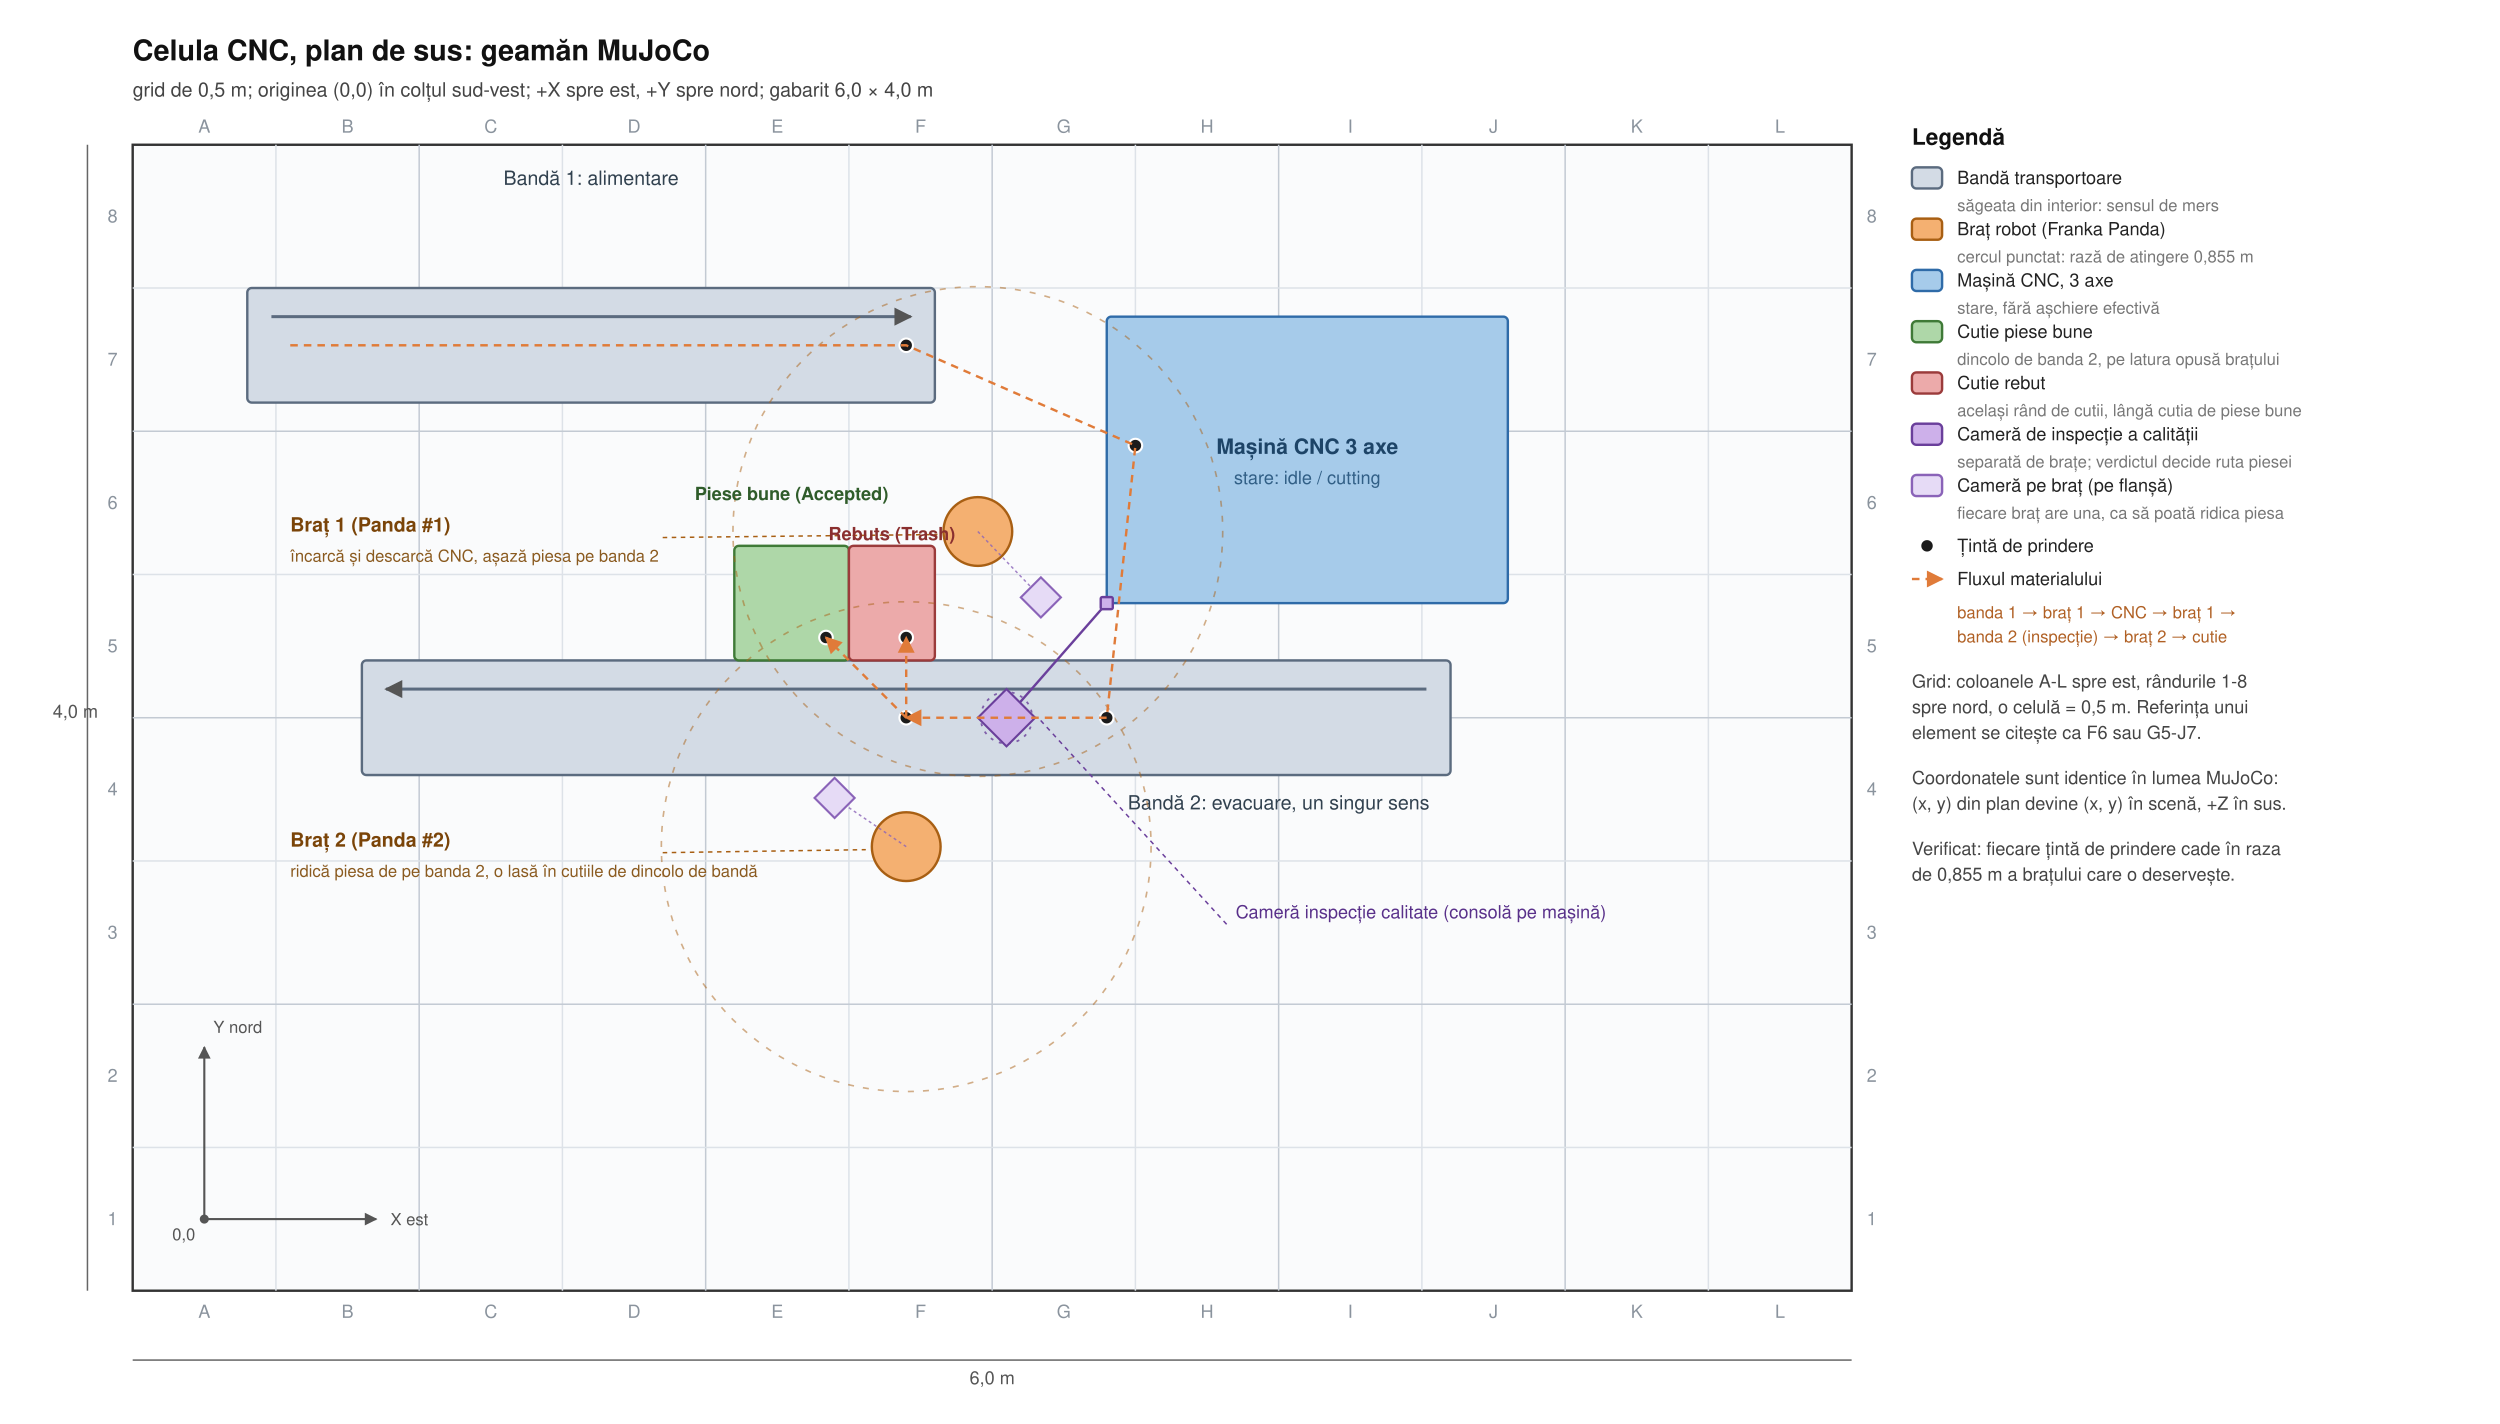
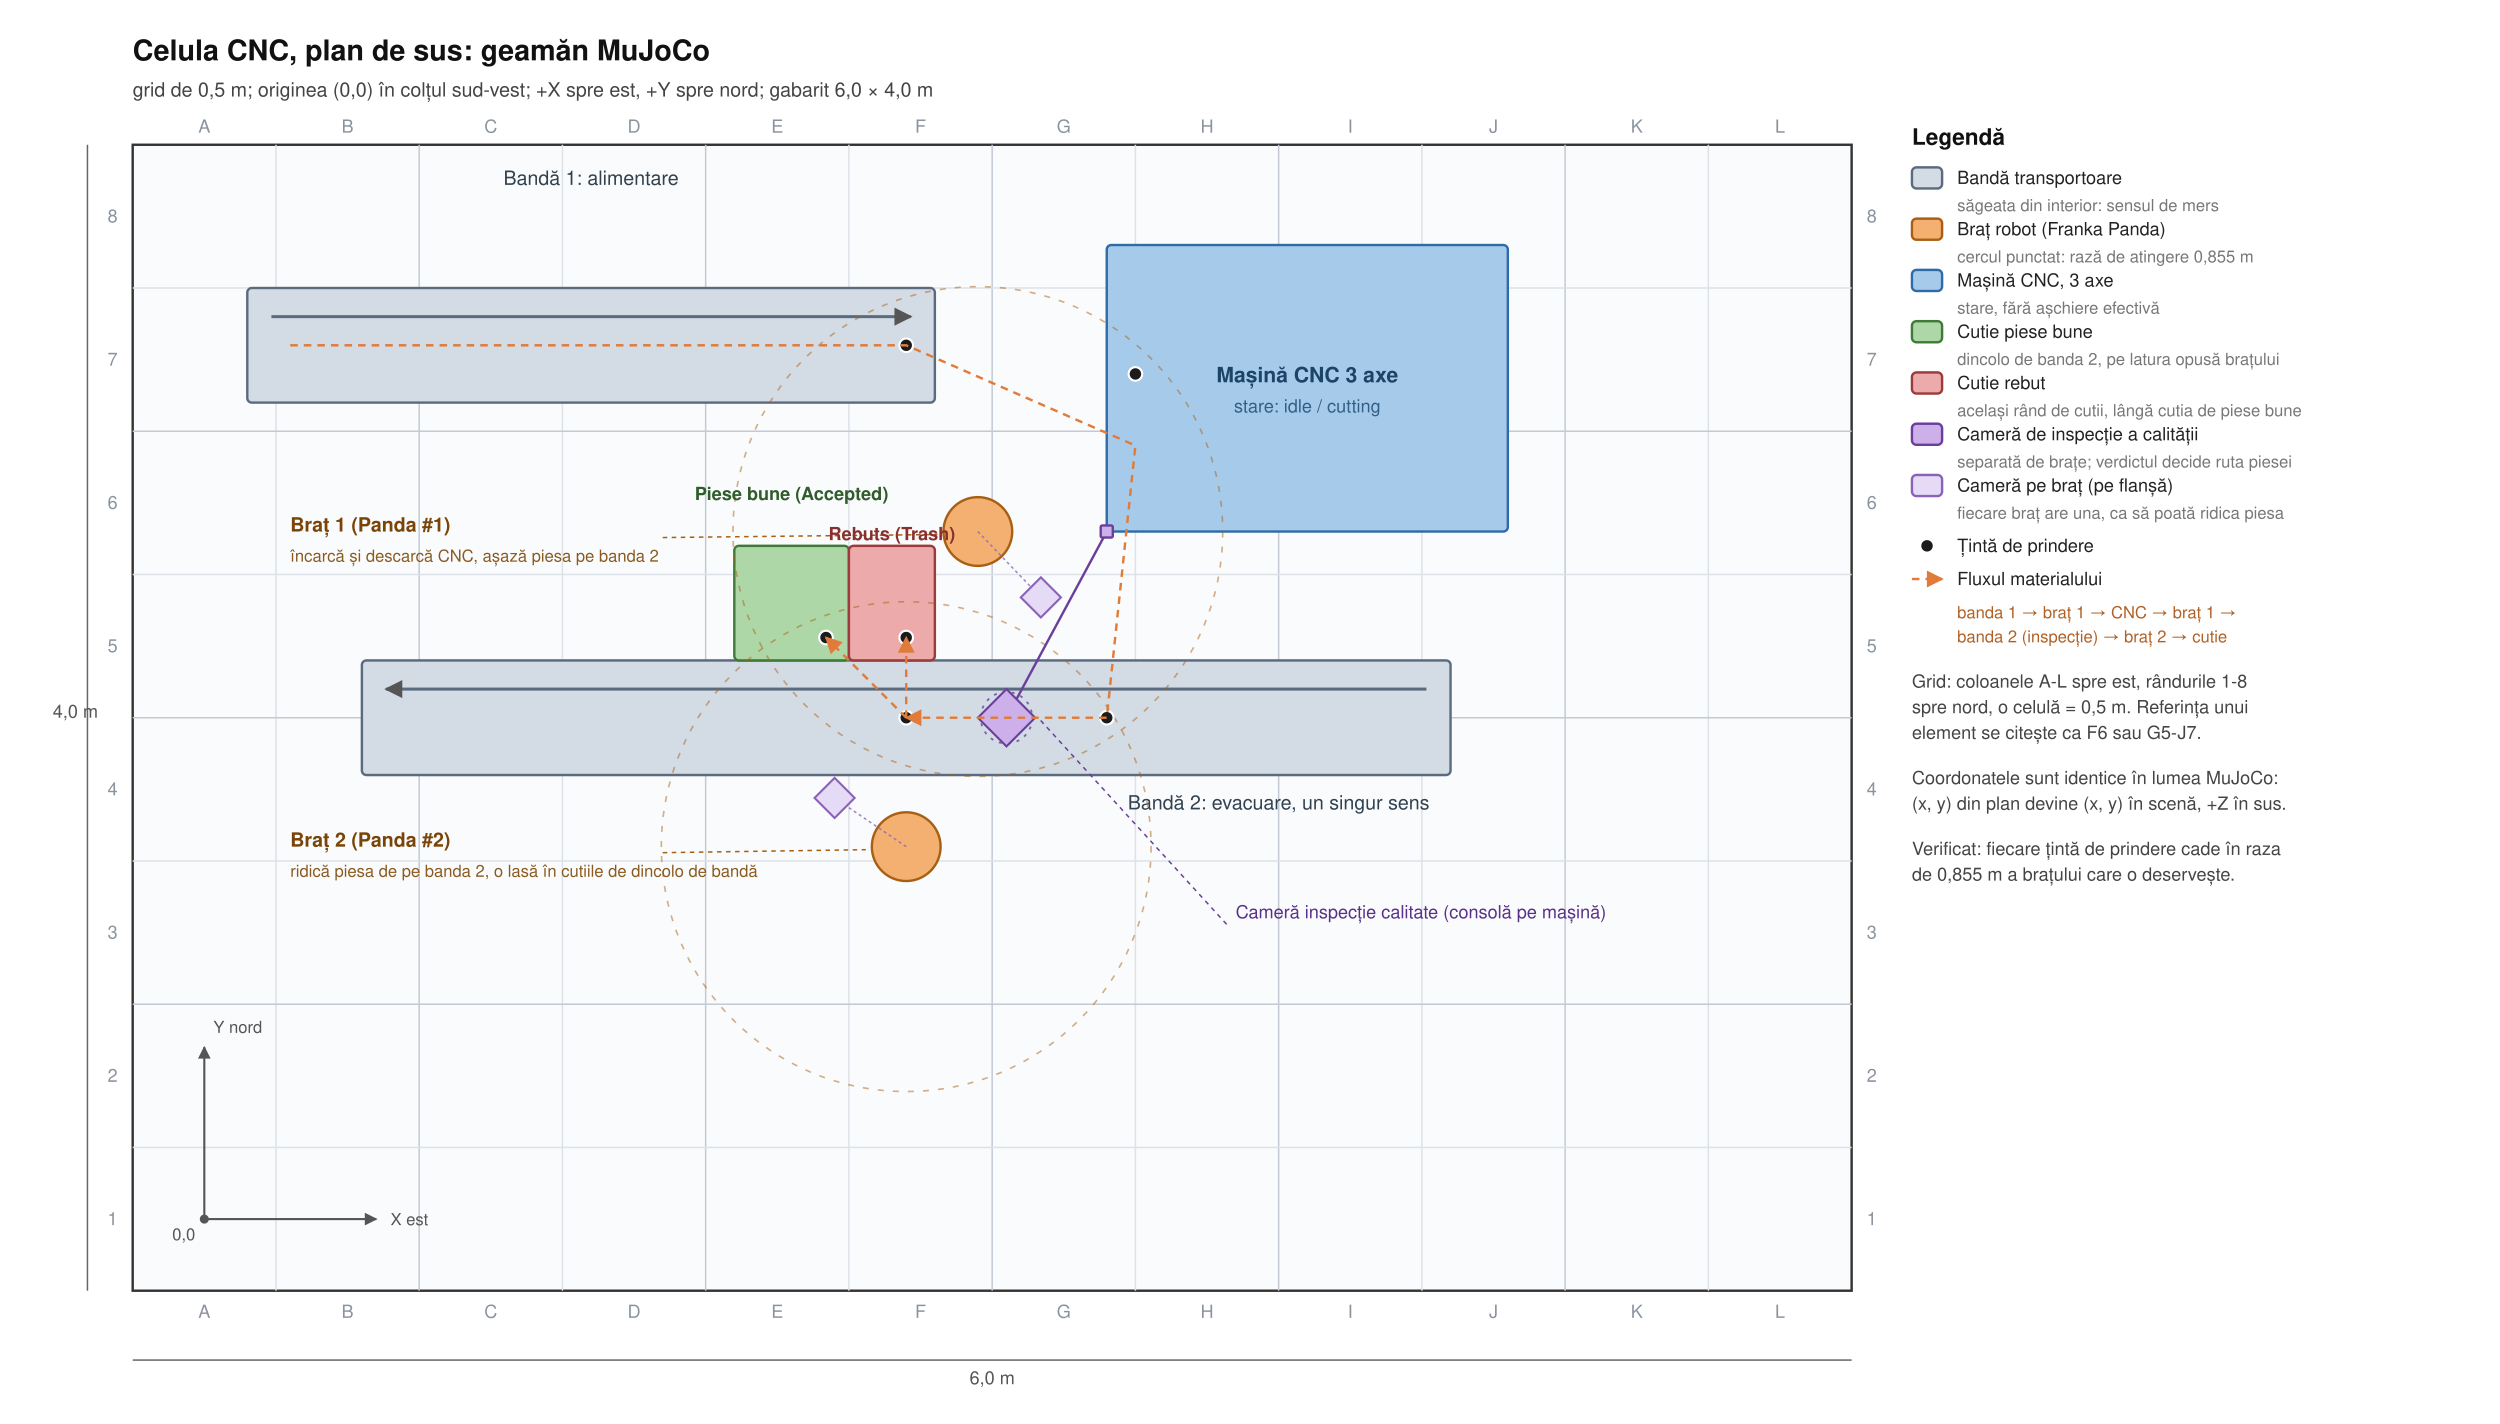
<svg xmlns="http://www.w3.org/2000/svg" width="1658" height="944" viewBox="0 0 1658 944" font-family="Helvetica, Arial, sans-serif">
  <defs>
    <marker id="arrow" viewBox="0 0 10 10" refX="9" refY="5" markerWidth="7" markerHeight="7" orient="auto-start-reverse">
      <path d="M 0 0 L 10 5 L 0 10 z" fill="#e07b39" />
    </marker>
    <marker id="arrow-gray" viewBox="0 0 10 10" refX="9" refY="5" markerWidth="6" markerHeight="6" orient="auto-start-reverse">
      <path d="M 0 0 L 10 5 L 0 10 z" fill="#555" />
    </marker>
  </defs>
  <rect x="0.0" y="0.0" width="1658.0" height="944.0" rx="0" fill="#ffffff" stroke="#ffffff" stroke-width="1.6" />
  <text x="88.0" y="40.0" font-size="19" text-anchor="start" fill="#111" font-weight="bold" opacity="1.00">Celula CNC, plan de sus: geamăn MuJoCo</text>
  <text x="88.0" y="64.0" font-size="13" text-anchor="start" fill="#444" font-weight="normal" opacity="1.00">grid de 0,5 m; originea (0,0) în colțul sud-vest; +X spre est, +Y spre nord; gabarit 6,0 × 4,0 m</text>
  <rect x="88.0" y="96.0" width="1140.0" height="760.0" rx="0" fill="#fafbfc" stroke="#333" stroke-width="1.6" />
  <line x1="183.0" y1="856.0" x2="183.0" y2="96.0" stroke="#dde2e8" stroke-width="1.0" />
  <line x1="278.0" y1="856.0" x2="278.0" y2="96.0" stroke="#c3cad3" stroke-width="1.0" />
  <line x1="373.0" y1="856.0" x2="373.0" y2="96.0" stroke="#dde2e8" stroke-width="1.0" />
  <line x1="468.0" y1="856.0" x2="468.0" y2="96.0" stroke="#c3cad3" stroke-width="1.0" />
  <line x1="563.0" y1="856.0" x2="563.0" y2="96.0" stroke="#dde2e8" stroke-width="1.0" />
  <line x1="658.0" y1="856.0" x2="658.0" y2="96.0" stroke="#c3cad3" stroke-width="1.0" />
  <line x1="753.0" y1="856.0" x2="753.0" y2="96.0" stroke="#dde2e8" stroke-width="1.0" />
  <line x1="848.0" y1="856.0" x2="848.0" y2="96.0" stroke="#c3cad3" stroke-width="1.0" />
  <line x1="943.0" y1="856.0" x2="943.0" y2="96.0" stroke="#dde2e8" stroke-width="1.0" />
  <line x1="1038.0" y1="856.0" x2="1038.0" y2="96.0" stroke="#c3cad3" stroke-width="1.0" />
  <line x1="1133.0" y1="856.0" x2="1133.0" y2="96.0" stroke="#dde2e8" stroke-width="1.0" />
  <line x1="88.0" y1="761.0" x2="1228.0" y2="761.0" stroke="#dde2e8" stroke-width="1.0" />
  <line x1="88.0" y1="666.0" x2="1228.0" y2="666.0" stroke="#c3cad3" stroke-width="1.0" />
  <line x1="88.0" y1="571.0" x2="1228.0" y2="571.0" stroke="#dde2e8" stroke-width="1.0" />
  <line x1="88.0" y1="476.0" x2="1228.0" y2="476.0" stroke="#c3cad3" stroke-width="1.0" />
  <line x1="88.0" y1="381.0" x2="1228.0" y2="381.0" stroke="#dde2e8" stroke-width="1.0" />
  <line x1="88.0" y1="286.0" x2="1228.0" y2="286.0" stroke="#c3cad3" stroke-width="1.0" />
  <line x1="88.0" y1="191.0" x2="1228.0" y2="191.0" stroke="#dde2e8" stroke-width="1.0" />
  <text x="135.5" y="88.0" font-size="12" text-anchor="middle" fill="#8a939d" font-weight="normal" opacity="1.00">A</text>
  <text x="135.5" y="874.0" font-size="12" text-anchor="middle" fill="#8a939d" font-weight="normal" opacity="1.00">A</text>
  <text x="230.5" y="88.0" font-size="12" text-anchor="middle" fill="#8a939d" font-weight="normal" opacity="1.00">B</text>
  <text x="230.5" y="874.0" font-size="12" text-anchor="middle" fill="#8a939d" font-weight="normal" opacity="1.00">B</text>
  <text x="325.5" y="88.0" font-size="12" text-anchor="middle" fill="#8a939d" font-weight="normal" opacity="1.00">C</text>
  <text x="325.5" y="874.0" font-size="12" text-anchor="middle" fill="#8a939d" font-weight="normal" opacity="1.00">C</text>
  <text x="420.5" y="88.0" font-size="12" text-anchor="middle" fill="#8a939d" font-weight="normal" opacity="1.00">D</text>
  <text x="420.5" y="874.0" font-size="12" text-anchor="middle" fill="#8a939d" font-weight="normal" opacity="1.00">D</text>
  <text x="515.5" y="88.0" font-size="12" text-anchor="middle" fill="#8a939d" font-weight="normal" opacity="1.00">E</text>
  <text x="515.5" y="874.0" font-size="12" text-anchor="middle" fill="#8a939d" font-weight="normal" opacity="1.00">E</text>
  <text x="610.5" y="88.0" font-size="12" text-anchor="middle" fill="#8a939d" font-weight="normal" opacity="1.00">F</text>
  <text x="610.5" y="874.0" font-size="12" text-anchor="middle" fill="#8a939d" font-weight="normal" opacity="1.00">F</text>
  <text x="705.5" y="88.0" font-size="12" text-anchor="middle" fill="#8a939d" font-weight="normal" opacity="1.00">G</text>
  <text x="705.5" y="874.0" font-size="12" text-anchor="middle" fill="#8a939d" font-weight="normal" opacity="1.00">G</text>
  <text x="800.5" y="88.0" font-size="12" text-anchor="middle" fill="#8a939d" font-weight="normal" opacity="1.00">H</text>
  <text x="800.5" y="874.0" font-size="12" text-anchor="middle" fill="#8a939d" font-weight="normal" opacity="1.00">H</text>
  <text x="895.5" y="88.0" font-size="12" text-anchor="middle" fill="#8a939d" font-weight="normal" opacity="1.00">I</text>
  <text x="895.5" y="874.0" font-size="12" text-anchor="middle" fill="#8a939d" font-weight="normal" opacity="1.00">I</text>
  <text x="990.5" y="88.0" font-size="12" text-anchor="middle" fill="#8a939d" font-weight="normal" opacity="1.00">J</text>
  <text x="990.5" y="874.0" font-size="12" text-anchor="middle" fill="#8a939d" font-weight="normal" opacity="1.00">J</text>
  <text x="1085.5" y="88.0" font-size="12" text-anchor="middle" fill="#8a939d" font-weight="normal" opacity="1.00">K</text>
  <text x="1085.5" y="874.0" font-size="12" text-anchor="middle" fill="#8a939d" font-weight="normal" opacity="1.00">K</text>
  <text x="1180.5" y="88.0" font-size="12" text-anchor="middle" fill="#8a939d" font-weight="normal" opacity="1.00">L</text>
  <text x="1180.5" y="874.0" font-size="12" text-anchor="middle" fill="#8a939d" font-weight="normal" opacity="1.00">L</text>
  <text x="78.0" y="812.5" font-size="12" text-anchor="end" fill="#8a939d" font-weight="normal" opacity="1.00">1</text>
  <text x="1238.0" y="812.5" font-size="12" text-anchor="start" fill="#8a939d" font-weight="normal" opacity="1.00">1</text>
  <text x="78.0" y="717.5" font-size="12" text-anchor="end" fill="#8a939d" font-weight="normal" opacity="1.00">2</text>
  <text x="1238.0" y="717.5" font-size="12" text-anchor="start" fill="#8a939d" font-weight="normal" opacity="1.00">2</text>
  <text x="78.0" y="622.5" font-size="12" text-anchor="end" fill="#8a939d" font-weight="normal" opacity="1.00">3</text>
  <text x="1238.0" y="622.5" font-size="12" text-anchor="start" fill="#8a939d" font-weight="normal" opacity="1.00">3</text>
  <text x="78.0" y="527.5" font-size="12" text-anchor="end" fill="#8a939d" font-weight="normal" opacity="1.00">4</text>
  <text x="1238.0" y="527.5" font-size="12" text-anchor="start" fill="#8a939d" font-weight="normal" opacity="1.00">4</text>
  <text x="78.0" y="432.5" font-size="12" text-anchor="end" fill="#8a939d" font-weight="normal" opacity="1.00">5</text>
  <text x="1238.0" y="432.5" font-size="12" text-anchor="start" fill="#8a939d" font-weight="normal" opacity="1.00">5</text>
  <text x="78.0" y="337.5" font-size="12" text-anchor="end" fill="#8a939d" font-weight="normal" opacity="1.00">6</text>
  <text x="1238.0" y="337.5" font-size="12" text-anchor="start" fill="#8a939d" font-weight="normal" opacity="1.00">6</text>
  <text x="78.0" y="242.5" font-size="12" text-anchor="end" fill="#8a939d" font-weight="normal" opacity="1.00">7</text>
  <text x="1238.0" y="242.5" font-size="12" text-anchor="start" fill="#8a939d" font-weight="normal" opacity="1.00">7</text>
  <text x="78.0" y="147.5" font-size="12" text-anchor="end" fill="#8a939d" font-weight="normal" opacity="1.00">8</text>
  <text x="1238.0" y="147.5" font-size="12" text-anchor="start" fill="#8a939d" font-weight="normal" opacity="1.00">8</text>
  <rect x="164.0" y="191.0" width="456.0" height="76.0" rx="3" fill="#d3dbe5" stroke="#5b6b7f" stroke-width="1.6" />
  <line x1="180.0" y1="210.0" x2="604.0" y2="210.0" stroke="#5b6b7f" stroke-width="2.0" marker-end="url(#arrow-gray)" />
  <text x="392.0" y="122.6" font-size="13" text-anchor="middle" fill="#31414f" font-weight="normal" opacity="1.00">Bandă 1: alimentare</text>
  <rect x="240.0" y="438.0" width="722.0" height="76.0" rx="3" fill="#d3dbe5" stroke="#5b6b7f" stroke-width="1.6" />
  <line x1="946.0" y1="457.0" x2="256.0" y2="457.0" stroke="#5b6b7f" stroke-width="2.0" marker-end="url(#arrow-gray)" />
  <text x="848.0" y="536.8" font-size="13" text-anchor="middle" fill="#31414f" font-weight="normal" opacity="1.00">Bandă 2: evacuare, un singur sens</text>
-   <rect x="734.0" y="210.0" width="266.0" height="190.0" rx="3" fill="#a6cbea" stroke="#2f6ba8" stroke-width="1.6" />
+   <rect x="734.0" y="162.5" width="266.0" height="190.0" rx="3" fill="#a6cbea" stroke="#2f6ba8" stroke-width="1.6" />
  <rect x="487.0" y="362.0" width="76.0" height="76.0" rx="3" fill="#aed7a8" stroke="#3f7a37" stroke-width="1.6" />
  <rect x="563.0" y="362.0" width="57.0" height="76.0" rx="3" fill="#ecaaaa" stroke="#9b3b3b" stroke-width="1.6" />
-   <text x="867.0" y="301.0" font-size="14" text-anchor="middle" fill="#1d4467" font-weight="bold" opacity="1.00">Mașină CNC 3 axe</text>
-   <text x="867.0" y="321.0" font-size="12" text-anchor="middle" fill="#315f86" font-weight="normal" opacity="1.00">stare: idle / cutting</text>
+   <text x="867.0" y="253.5" font-size="14" text-anchor="middle" fill="#1d4467" font-weight="bold" opacity="1.00">Mașină CNC 3 axe</text>
+   <text x="867.0" y="273.5" font-size="12" text-anchor="middle" fill="#315f86" font-weight="normal" opacity="1.00">stare: idle / cutting</text>
  <circle cx="648.5" cy="352.5" r="162.4" fill="none" stroke="#a85f13" stroke-width="1.1" stroke-dasharray="4 6" opacity="0.5" />
  <circle cx="648.5" cy="352.5" r="22.8" fill="#f4b071" stroke="#a85f13" stroke-width="1.6" />
  <text x="192.5" y="352.5" font-size="13" text-anchor="start" fill="#7a4408" font-weight="bold" opacity="1.00">Braț 1 (Panda #1)</text>
  <text x="192.5" y="372.5" font-size="11" text-anchor="start" fill="#8a5a1f" font-weight="normal" opacity="1.00">încarcă și descarcă CNC, așază piesa pe banda 2</text>
  <line x1="439.5" y1="356.5" x2="621.7" y2="354.5" stroke="#a85f13" stroke-width="1.0" stroke-dasharray="3 3" />
  <line x1="648.5" y1="352.5" x2="690.3" y2="396.2" stroke="#8a63b8" stroke-width="1.0" stroke-dasharray="2 2" opacity="0.80" />
  <path d="M 690.3 382.9 L 703.6 396.2 L 690.3 409.5 L 677.0 396.2 Z" fill="#e6dbf6" stroke="#8a63b8" stroke-width="1.4" />
  <circle cx="601.0" cy="561.5" r="162.4" fill="none" stroke="#a85f13" stroke-width="1.1" stroke-dasharray="4 6" opacity="0.5" />
  <circle cx="601.0" cy="561.5" r="22.8" fill="#f4b071" stroke="#a85f13" stroke-width="1.6" />
  <text x="192.5" y="561.5" font-size="13" text-anchor="start" fill="#7a4408" font-weight="bold" opacity="1.00">Braț 2 (Panda #2)</text>
  <text x="192.5" y="581.5" font-size="11" text-anchor="start" fill="#8a5a1f" font-weight="normal" opacity="1.00">ridică piesa de pe banda 2, o lasă în cutiile de dincolo de bandă</text>
  <line x1="439.5" y1="565.5" x2="574.2" y2="563.5" stroke="#a85f13" stroke-width="1.0" stroke-dasharray="3 3" />
  <line x1="601.0" y1="561.5" x2="553.5" y2="529.2" stroke="#8a63b8" stroke-width="1.0" stroke-dasharray="2 2" opacity="0.80" />
  <path d="M 553.5 515.9 L 566.8 529.2 L 553.5 542.5 L 540.2 529.2 Z" fill="#e6dbf6" stroke="#8a63b8" stroke-width="1.4" />
  <line x1="135.5" y1="808.5" x2="249.5" y2="808.5" stroke="#555" stroke-width="1.4" marker-end="url(#arrow-gray)" />
  <text x="259.0" y="812.5" font-size="11" text-anchor="start" fill="#555" font-weight="normal" opacity="1.00">X est</text>
  <line x1="135.5" y1="808.5" x2="135.5" y2="694.5" stroke="#555" stroke-width="1.4" marker-end="url(#arrow-gray)" />
  <text x="141.5" y="685.0" font-size="11" text-anchor="start" fill="#555" font-weight="normal" opacity="1.00">Y nord</text>
  <circle cx="135.5" cy="808.5" r="3" fill="#555" />
  <text x="129.5" y="822.5" font-size="11" text-anchor="end" fill="#555" font-weight="normal" opacity="1.00">0,0</text>
-   <line x1="734.0" y1="400.0" x2="667.5" y2="476.0" stroke="#6a3f9b" stroke-width="1.6" />
-   <rect x="730.0" y="396.0" width="8.0" height="8.0" rx="1" fill="#cdb0ea" stroke="#6a3f9b" stroke-width="1.6" />
+   <line x1="734.0" y1="352.5" x2="667.5" y2="476.0" stroke="#6a3f9b" stroke-width="1.6" />
+   <rect x="730.0" y="348.5" width="8.0" height="8.0" rx="1" fill="#cdb0ea" stroke="#6a3f9b" stroke-width="1.6" />
  <circle cx="667.5" cy="476.0" r="17.1" fill="none" stroke="#6a3f9b" stroke-width="1.2" stroke-dasharray="2 4" opacity="0.8" />
  <path d="M 667.5 457.0 L 686.5 476.0 L 667.5 495.0 L 648.5 476.0 Z" fill="#cdb0ea" stroke="#6a3f9b" stroke-width="1.4" />
  <line x1="813.5" y1="613.0" x2="688.5" y2="476.0" stroke="#6a3f9b" stroke-width="1.0" stroke-dasharray="3 3" />
  <text x="819.5" y="609.0" font-size="12" text-anchor="start" fill="#59308a" font-weight="normal" opacity="1.00">Cameră inspecție calitate (consolă pe mașină)</text>
  <circle cx="601.0" cy="229.0" r="4.5" fill="#1b1b1b" stroke="#ffffff" stroke-width="1.4" />
-   <circle cx="753.0" cy="295.5" r="4.5" fill="#1b1b1b" stroke="#ffffff" stroke-width="1.4" />
+   <circle cx="753.0" cy="248.0" r="4.5" fill="#1b1b1b" stroke="#ffffff" stroke-width="1.4" />
  <circle cx="734.0" cy="476.0" r="4.5" fill="#1b1b1b" stroke="#ffffff" stroke-width="1.4" />
  <circle cx="601.0" cy="476.0" r="4.5" fill="#1b1b1b" stroke="#ffffff" stroke-width="1.4" />
  <circle cx="547.8" cy="422.8" r="4.5" fill="#1b1b1b" stroke="#ffffff" stroke-width="1.4" />
  <circle cx="601.0" cy="422.8" r="4.5" fill="#1b1b1b" stroke="#ffffff" stroke-width="1.4" />
  <text x="525.0" y="331.6" font-size="12" text-anchor="middle" fill="#2f5c2a" font-weight="bold" opacity="1.00">Piese bune (Accepted)</text>
  <text x="591.5" y="358.2" font-size="12" text-anchor="middle" fill="#8a2f2f" font-weight="bold" opacity="1.00">Rebuts (Trash)</text>
  <polyline points="192.5,229.0 601.0,229.0 753.0,295.5 734.0,476.0 601.0,476.0" fill="none" stroke="#e07b39" stroke-width="1.6" stroke-dasharray="5 4" marker-end="url(#arrow)" />
  <polyline points="601.0,476.0 547.8,422.8" fill="none" stroke="#e07b39" stroke-width="1.6" stroke-dasharray="5 4" marker-end="url(#arrow)" />
  <polyline points="601.0,476.0 601.0,422.8" fill="none" stroke="#e07b39" stroke-width="1.6" stroke-dasharray="5 4" marker-end="url(#arrow)" />
  <line x1="88.0" y1="902.0" x2="1228.0" y2="902.0" stroke="#666" stroke-width="1.0" />
  <text x="658.0" y="918.0" font-size="12" text-anchor="middle" fill="#555" font-weight="normal" opacity="1.00">6,0 m</text>
  <line x1="58.0" y1="856.0" x2="58.0" y2="96.0" stroke="#666" stroke-width="1.0" />
  <text x="50.0" y="476.0" font-size="12" text-anchor="middle" fill="#555" font-weight="normal" opacity="1.00">4,0 m</text>
  <text x="1268.0" y="96.0" font-size="15" text-anchor="start" fill="#111" font-weight="bold" opacity="1.00">Legendă</text>
  <rect x="1268.0" y="111.0" width="20.0" height="14.0" rx="3" fill="#d3dbe5" stroke="#5b6b7f" stroke-width="1.6" />
  <text x="1298.0" y="122.0" font-size="12" text-anchor="start" fill="#222" font-weight="normal" opacity="1.00">Bandă transportoare</text>
  <text x="1298.0" y="140.0" font-size="11" text-anchor="start" fill="#777" font-weight="normal" opacity="1.00">săgeata din interior: sensul de mers</text>
  <rect x="1268.0" y="145.0" width="20.0" height="14.0" rx="3" fill="#f4b071" stroke="#a85f13" stroke-width="1.6" />
  <text x="1298.0" y="156.0" font-size="12" text-anchor="start" fill="#222" font-weight="normal" opacity="1.00">Braț robot (Franka Panda)</text>
  <text x="1298.0" y="174.0" font-size="11" text-anchor="start" fill="#777" font-weight="normal" opacity="1.00">cercul punctat: rază de atingere 0,855 m</text>
  <rect x="1268.0" y="179.0" width="20.0" height="14.0" rx="3" fill="#a6cbea" stroke="#2f6ba8" stroke-width="1.6" />
  <text x="1298.0" y="190.0" font-size="12" text-anchor="start" fill="#222" font-weight="normal" opacity="1.00">Mașină CNC, 3 axe</text>
  <text x="1298.0" y="208.0" font-size="11" text-anchor="start" fill="#777" font-weight="normal" opacity="1.00">stare, fără așchiere efectivă</text>
  <rect x="1268.0" y="213.0" width="20.0" height="14.0" rx="3" fill="#aed7a8" stroke="#3f7a37" stroke-width="1.6" />
  <text x="1298.0" y="224.0" font-size="12" text-anchor="start" fill="#222" font-weight="normal" opacity="1.00">Cutie piese bune</text>
  <text x="1298.0" y="242.0" font-size="11" text-anchor="start" fill="#777" font-weight="normal" opacity="1.00">dincolo de banda 2, pe latura opusă brațului</text>
  <rect x="1268.0" y="247.0" width="20.0" height="14.0" rx="3" fill="#ecaaaa" stroke="#9b3b3b" stroke-width="1.6" />
  <text x="1298.0" y="258.0" font-size="12" text-anchor="start" fill="#222" font-weight="normal" opacity="1.00">Cutie rebut</text>
  <text x="1298.0" y="276.0" font-size="11" text-anchor="start" fill="#777" font-weight="normal" opacity="1.00">același rând de cutii, lângă cutia de piese bune</text>
  <rect x="1268.0" y="281.0" width="20.0" height="14.0" rx="3" fill="#cdb0ea" stroke="#6a3f9b" stroke-width="1.6" />
  <text x="1298.0" y="292.0" font-size="12" text-anchor="start" fill="#222" font-weight="normal" opacity="1.00">Cameră de inspecție a calității</text>
  <text x="1298.0" y="310.0" font-size="11" text-anchor="start" fill="#777" font-weight="normal" opacity="1.00">separată de brațe; verdictul decide ruta piesei</text>
  <rect x="1268.0" y="315.0" width="20.0" height="14.0" rx="3" fill="#e6dbf6" stroke="#8a63b8" stroke-width="1.6" />
  <text x="1298.0" y="326.0" font-size="12" text-anchor="start" fill="#222" font-weight="normal" opacity="1.00">Cameră pe braț (pe flanșă)</text>
  <text x="1298.0" y="344.0" font-size="11" text-anchor="start" fill="#777" font-weight="normal" opacity="1.00">fiecare braț are una, ca să poată ridica piesa</text>
  <circle cx="1278.0" cy="362.0" r="4.5" fill="#1b1b1b" stroke="#fff" stroke-width="1.4" />
  <text x="1298.0" y="366.0" font-size="12" text-anchor="start" fill="#222" font-weight="normal" opacity="1.00">Țintă de prindere</text>
  <line x1="1268.0" y1="384.0" x2="1288.0" y2="384.0" stroke="#e07b39" stroke-width="1.6" stroke-dasharray="5 4" marker-end="url(#arrow)" />
  <text x="1298.0" y="388.0" font-size="12" text-anchor="start" fill="#222" font-weight="normal" opacity="1.00">Fluxul materialului</text>
  <text x="1298.0" y="410.0" font-size="11" text-anchor="start" fill="#b06024" font-weight="normal" opacity="1.00">banda 1 → braț 1 → CNC → braț 1 →</text>
  <text x="1298.0" y="426.0" font-size="11" text-anchor="start" fill="#b06024" font-weight="normal" opacity="1.00">banda 2 (inspecție) → braț 2 → cutie</text>
  <text x="1268.0" y="456.0" font-size="12" text-anchor="start" fill="#444" font-weight="normal" opacity="1.00">Grid: coloanele A-L spre est, rândurile 1-8</text>
  <text x="1268.0" y="473.0" font-size="12" text-anchor="start" fill="#444" font-weight="normal" opacity="1.00">spre nord, o celulă = 0,5 m. Referința unui</text>
  <text x="1268.0" y="490.0" font-size="12" text-anchor="start" fill="#444" font-weight="normal" opacity="1.00">element se citește ca F6 sau G5-J7.</text>
  <text x="1268.0" y="520.0" font-size="12" text-anchor="start" fill="#444" font-weight="normal" opacity="1.00">Coordonatele sunt identice în lumea MuJoCo:</text>
  <text x="1268.0" y="537.0" font-size="12" text-anchor="start" fill="#444" font-weight="normal" opacity="1.00">(x, y) din plan devine (x, y) în scenă, +Z în sus.</text>
  <text x="1268.0" y="567.0" font-size="12" text-anchor="start" fill="#444" font-weight="normal" opacity="1.00">Verificat: fiecare țintă de prindere cade în raza</text>
  <text x="1268.0" y="584.0" font-size="12" text-anchor="start" fill="#444" font-weight="normal" opacity="1.00">de 0,855 m a brațului care o deservește.</text>
</svg>
